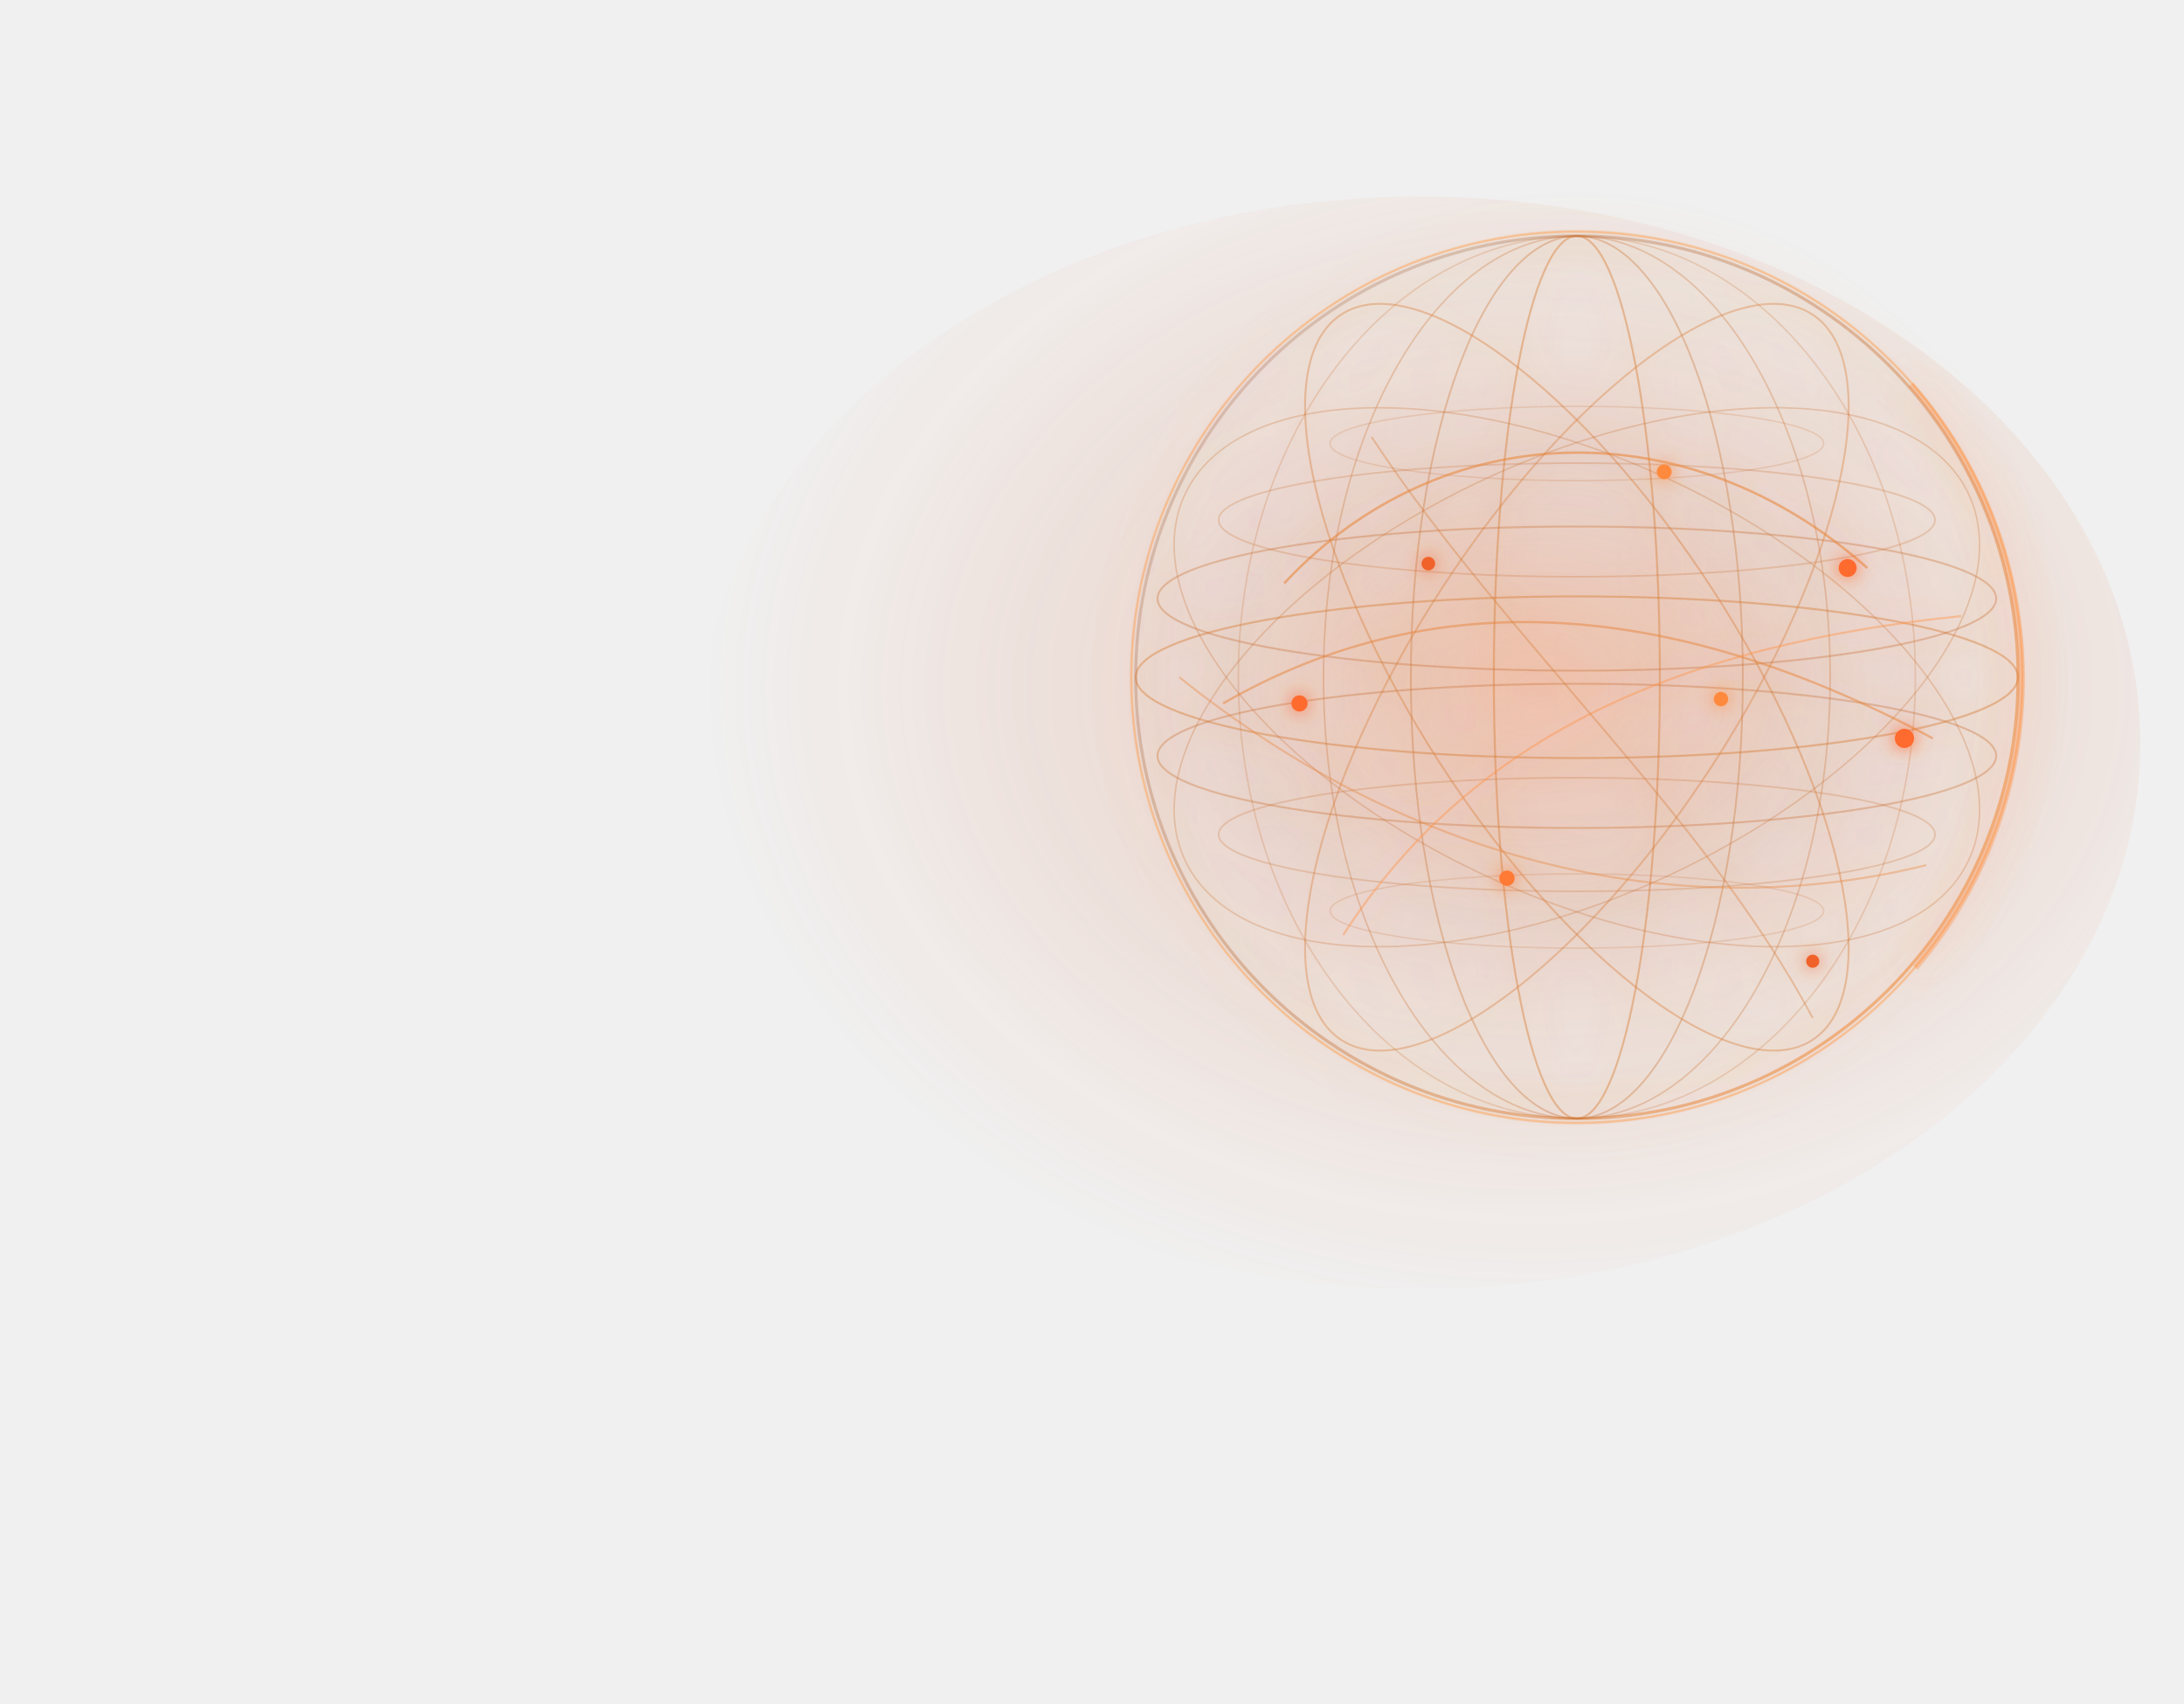
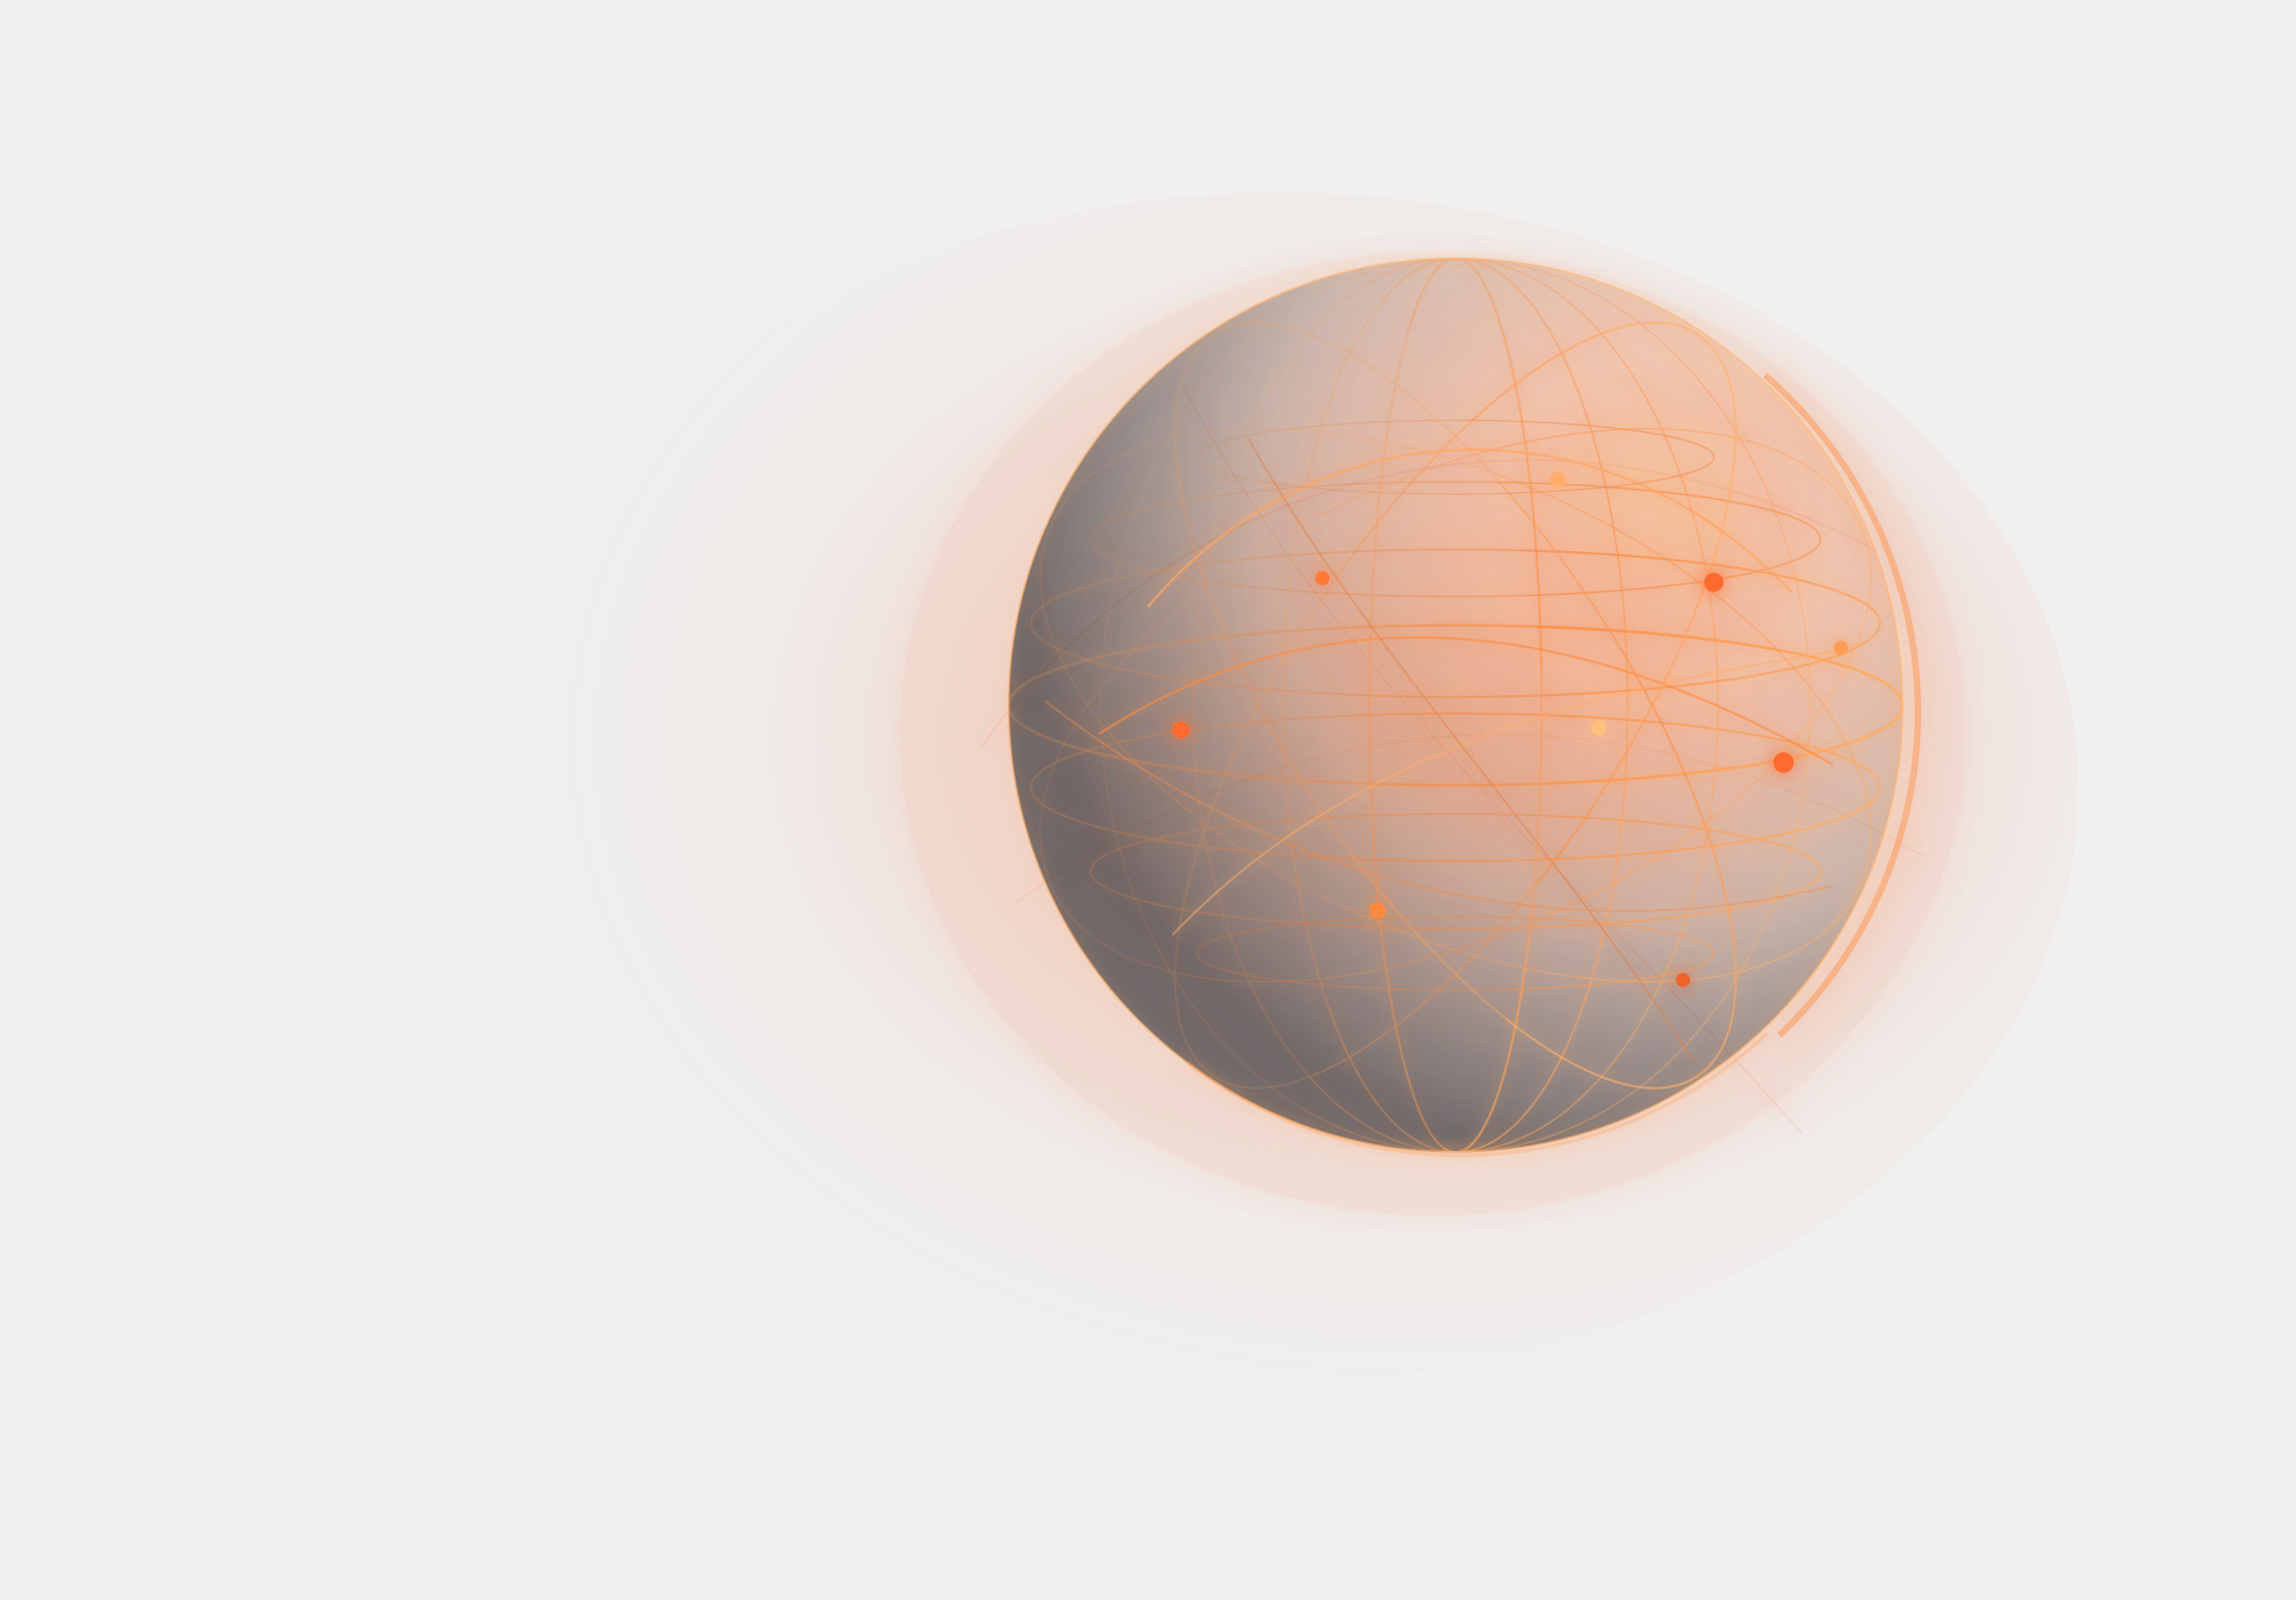
- <svg xmlns="http://www.w3.org/2000/svg" viewBox="-40 -90 1000 780" preserveAspectRatio="xMidYMid meet" role="img" aria-label="Orange wireframe globe">
+ <svg xmlns="http://www.w3.org/2000/svg" viewBox="-80 -90 1120 780" preserveAspectRatio="xMidYMid meet" role="img" aria-label="Three dimensional orange network globe">
  <defs>
-     <radialGradient id="ambient" cx="58%" cy="45%" r="58%">
-       <stop offset="0%" stop-color="#f0622a" stop-opacity="0.34" />
-       <stop offset="38%" stop-color="#c54b1f" stop-opacity="0.16" />
+     <radialGradient id="ambient" cx="59%" cy="46%" r="58%">
+       <stop offset="0%" stop-color="#ff7a35" stop-opacity="0.36" />
+       <stop offset="34%" stop-color="#f0622a" stop-opacity="0.18" />
+       <stop offset="72%" stop-color="#f0622a" stop-opacity="0.04" />
      <stop offset="100%" stop-color="#f0622a" stop-opacity="0" />
    </radialGradient>
-     <linearGradient id="line" x1="500" y1="170" x2="850" y2="430" gradientUnits="userSpaceOnUse">
-       <stop offset="0" stop-color="#8c4a24" stop-opacity="0.32" />
-       <stop offset="0.58" stop-color="#d57a32" stop-opacity="0.62" />
-       <stop offset="1" stop-color="#ff9b4a" stop-opacity="0.92" />
+     <radialGradient id="sphereFill" cx="73%" cy="30%" r="72%">
+       <stop offset="0%" stop-color="#f78a3b" stop-opacity="0.22" />
+       <stop offset="26%" stop-color="#d95f28" stop-opacity="0.10" />
+       <stop offset="62%" stop-color="#0b1723" stop-opacity="0.18" />
+       <stop offset="100%" stop-color="#020914" stop-opacity="0.56" />
+     </radialGradient>
+     <radialGradient id="sphereHighlight" cx="72%" cy="25%" r="56%">
+       <stop offset="0%" stop-color="#ffbc75" stop-opacity="0.26" />
+       <stop offset="36%" stop-color="#ff7a35" stop-opacity="0.12" />
+       <stop offset="100%" stop-color="#ff7a35" stop-opacity="0" />
+     </radialGradient>
+     <linearGradient id="frontLine" x1="500" y1="115" x2="880" y2="380" gradientUnits="userSpaceOnUse">
+       <stop offset="0" stop-color="#f2a260" stop-opacity="0.42" />
+       <stop offset="0.48" stop-color="#ff8b3d" stop-opacity="0.82" />
+       <stop offset="1" stop-color="#ffc17d" stop-opacity="0.96" />
    </linearGradient>
-     <filter id="soft-glow" x="-80%" y="-80%" width="260%" height="260%">
-       <feGaussianBlur stdDeviation="9" result="blur" />
+     <linearGradient id="backLine" x1="470" y1="100" x2="865" y2="370" gradientUnits="userSpaceOnUse">
+       <stop offset="0" stop-color="#8d4722" stop-opacity="0.10" />
+       <stop offset="0.55" stop-color="#b85a27" stop-opacity="0.28" />
+       <stop offset="1" stop-color="#f0622a" stop-opacity="0.42" />
+     </linearGradient>
+     <filter id="softGlow" x="-70%" y="-70%" width="240%" height="240%">
+       <feGaussianBlur stdDeviation="7" result="blur" />
      <feMerge>
        <feMergeNode in="blur" />
        <feMergeNode in="SourceGraphic" />
      </feMerge>
    </filter>
-     <filter id="node-glow" x="-220%" y="-220%" width="540%" height="540%">
-       <feGaussianBlur stdDeviation="4" result="blur" />
+     <filter id="rimGlow" x="-45%" y="-45%" width="190%" height="190%">
+       <feGaussianBlur stdDeviation="3.5" result="blur" />
      <feMerge>
        <feMergeNode in="blur" />
        <feMergeNode in="SourceGraphic" />
      </feMerge>
    </filter>
-     <clipPath id="globe-clip">
-       <circle cx="682" cy="220" r="205" />
+     <filter id="nodeGlow" x="-220%" y="-220%" width="540%" height="540%">
+       <feGaussianBlur stdDeviation="4.5" result="blur" />
+       <feMerge>
+         <feMergeNode in="blur" />
+         <feMergeNode in="SourceGraphic" />
+       </feMerge>
+     </filter>
+     <clipPath id="globeClip">
+       <circle cx="686" cy="218" r="218" />
    </clipPath>
+     <mask id="frontFade">
+       <rect x="420" y="-40" width="560" height="560" fill="white" />
+       <ellipse cx="585" cy="245" rx="145" ry="250" fill="black" opacity="0.34" />
+       <ellipse cx="540" cy="260" rx="95" ry="230" fill="black" opacity="0.30" />
+     </mask>
  </defs>
-   <rect width="900" height="620" fill="transparent" />
-   <ellipse cx="610" cy="250" rx="330" ry="250" fill="url(#ambient)" opacity="0.95" />
-   <g clip-path="url(#globe-clip)" filter="url(#soft-glow)">
-     <circle cx="682" cy="220" r="202" fill="none" stroke="url(#line)" stroke-width="1.4" opacity="0.72" />
-     <ellipse cx="682" cy="220" rx="202" ry="37" fill="none" stroke="#d77a32" stroke-width="0.95" opacity="0.42" />
-     <ellipse cx="682" cy="184" rx="192" ry="33" fill="none" stroke="#c87030" stroke-width="0.9" opacity="0.35" />
-     <ellipse cx="682" cy="256" rx="192" ry="33" fill="none" stroke="#c87030" stroke-width="0.9" opacity="0.35" />
-     <ellipse cx="682" cy="148" rx="164" ry="26" fill="none" stroke="#c87030" stroke-width="0.78" opacity="0.26" />
-     <ellipse cx="682" cy="292" rx="164" ry="26" fill="none" stroke="#c87030" stroke-width="0.78" opacity="0.26" />
-     <ellipse cx="682" cy="113" rx="113" ry="17" fill="none" stroke="#c87030" stroke-width="0.68" opacity="0.2" />
-     <ellipse cx="682" cy="327" rx="113" ry="17" fill="none" stroke="#c87030" stroke-width="0.68" opacity="0.2" />
-     <ellipse cx="682" cy="220" rx="38" ry="202" fill="none" stroke="#d77a32" stroke-width="0.92" opacity="0.42" />
-     <ellipse cx="682" cy="220" rx="76" ry="202" fill="none" stroke="#c87030" stroke-width="0.82" opacity="0.34" />
-     <ellipse cx="682" cy="220" rx="116" ry="202" fill="none" stroke="#c87030" stroke-width="0.75" opacity="0.3" />
-     <ellipse cx="682" cy="220" rx="155" ry="202" fill="none" stroke="#c87030" stroke-width="0.7" opacity="0.24" />
-     <ellipse cx="682" cy="220" rx="198" ry="74" transform="rotate(57 682 220)" fill="none" stroke="#d77a32" stroke-width="0.88" opacity="0.38" />
-     <ellipse cx="682" cy="220" rx="198" ry="74" transform="rotate(-57 682 220)" fill="none" stroke="#d77a32" stroke-width="0.88" opacity="0.36" />
-     <ellipse cx="682" cy="220" rx="198" ry="100" transform="rotate(25 682 220)" fill="none" stroke="#c87030" stroke-width="0.72" opacity="0.28" />
-     <ellipse cx="682" cy="220" rx="198" ry="100" transform="rotate(-25 682 220)" fill="none" stroke="#c87030" stroke-width="0.72" opacity="0.28" />
-     <path d="M548 177 C620 100 733 97 815 170" fill="none" stroke="#e8853a" stroke-width="1.12" opacity="0.56" />
-     <path d="M520 232 C612 179 720 181 845 248" fill="none" stroke="#e8853a" stroke-width="1.05" opacity="0.5" />
-     <path d="M575 338 C635 245 732 205 858 192" fill="none" stroke="#ff9448" stroke-width="0.98" opacity="0.44" />
-     <path d="M588 110 C650 204 740 282 790 376" fill="none" stroke="#d77a32" stroke-width="0.86" opacity="0.36" />
-     <path d="M500 220 C602 302 725 335 842 306" fill="none" stroke="#e8853a" stroke-width="0.95" opacity="0.38" />
-   </g>
-   <circle cx="682" cy="220" r="204" fill="none" stroke="#ff9b4a" stroke-width="1.05" opacity="0.46" filter="url(#soft-glow)" />
-   <path d="M835 86 A204 204 0 0 1 837 353" fill="none" stroke="#ff8a3d" stroke-width="2.8" opacity="0.36" filter="url(#soft-glow)" />
-   <g filter="url(#node-glow)">
-     <circle cx="806" cy="170" r="4.1" fill="#ff6b2e" />
-     <circle cx="722" cy="126" r="3.4" fill="#ff8a3d" />
-     <circle cx="614" cy="168" r="3.1" fill="#f0622a" />
-     <circle cx="555" cy="232" r="3.7" fill="#ff6b2e" />
-     <circle cx="748" cy="230" r="3.3" fill="#ff8a3d" />
-     <circle cx="832" cy="248" r="4.4" fill="#ff6b2e" />
-     <circle cx="650" cy="312" r="3.5" fill="#ff7a35" />
-     <circle cx="790" cy="350" r="3" fill="#f0622a" />
+   <rect x="-80" y="-90" width="1120" height="780" fill="transparent" />
+   <g transform="translate(-56 36)">
+     <ellipse cx="600" cy="258" rx="390" ry="290" fill="url(#ambient)" opacity="0.98" />
+     <ellipse cx="675" cy="232" rx="260" ry="235" fill="#f0622a" opacity="0.08" filter="url(#softGlow)" />
+     <g filter="url(#softGlow)" opacity="0.8">
+       <path d="M455 238 C545 110 720 52 890 142" fill="none" stroke="#f0622a" stroke-width="1.2" opacity="0.14" />
+       <path d="M472 314 C610 215 764 204 915 292" fill="none" stroke="#ff8a3d" stroke-width="1.1" opacity="0.16" />
+       <path d="M552 60 C626 202 742 298 855 427" fill="none" stroke="#f0622a" stroke-width="1" opacity="0.13" />
+     </g>
+     <circle cx="686" cy="218" r="218" fill="url(#sphereFill)" opacity="0.96" />
+     <circle cx="686" cy="218" r="217" fill="url(#sphereHighlight)" opacity="0.9" />
+     <g clip-path="url(#globeClip)">
+       <g opacity="0.50">
+         <ellipse cx="686" cy="218" rx="218" ry="39" fill="none" stroke="url(#backLine)" stroke-width="1.05" />
+         <ellipse cx="686" cy="178" rx="207" ry="36" fill="none" stroke="url(#backLine)" stroke-width="0.92" />
+         <ellipse cx="686" cy="258" rx="207" ry="36" fill="none" stroke="url(#backLine)" stroke-width="0.92" />
+         <ellipse cx="686" cy="137" rx="178" ry="28" fill="none" stroke="url(#backLine)" stroke-width="0.82" />
+         <ellipse cx="686" cy="299" rx="178" ry="28" fill="none" stroke="url(#backLine)" stroke-width="0.82" />
+         <ellipse cx="686" cy="97" rx="126" ry="18" fill="none" stroke="url(#backLine)" stroke-width="0.74" />
+         <ellipse cx="686" cy="339" rx="126" ry="18" fill="none" stroke="url(#backLine)" stroke-width="0.74" />
+       </g>
+       <g mask="url(#frontFade)" filter="url(#rimGlow)">
+         <ellipse cx="686" cy="218" rx="218" ry="39" fill="none" stroke="url(#frontLine)" stroke-width="1.45" opacity="0.86" />
+         <ellipse cx="686" cy="178" rx="207" ry="36" fill="none" stroke="url(#frontLine)" stroke-width="1.12" opacity="0.70" />
+         <ellipse cx="686" cy="258" rx="207" ry="36" fill="none" stroke="url(#frontLine)" stroke-width="1.12" opacity="0.70" />
+         <ellipse cx="686" cy="137" rx="178" ry="28" fill="none" stroke="url(#frontLine)" stroke-width="0.98" opacity="0.58" />
+         <ellipse cx="686" cy="299" rx="178" ry="28" fill="none" stroke="url(#frontLine)" stroke-width="0.98" opacity="0.58" />
+         <ellipse cx="686" cy="97" rx="126" ry="18" fill="none" stroke="url(#frontLine)" stroke-width="0.84" opacity="0.44" />
+         <ellipse cx="686" cy="339" rx="126" ry="18" fill="none" stroke="url(#frontLine)" stroke-width="0.84" opacity="0.44" />
+         <ellipse cx="686" cy="218" rx="42" ry="218" fill="none" stroke="url(#frontLine)" stroke-width="1.18" opacity="0.66" />
+         <ellipse cx="686" cy="218" rx="84" ry="218" fill="none" stroke="url(#frontLine)" stroke-width="1.04" opacity="0.56" />
+         <ellipse cx="686" cy="218" rx="128" ry="218" fill="none" stroke="url(#frontLine)" stroke-width="0.92" opacity="0.46" />
+         <ellipse cx="686" cy="218" rx="173" ry="218" fill="none" stroke="url(#frontLine)" stroke-width="0.84" opacity="0.36" />
+         <ellipse cx="686" cy="218" rx="216" ry="83" transform="rotate(57 686 218)" fill="none" stroke="url(#frontLine)" stroke-width="1.08" opacity="0.66" />
+         <ellipse cx="686" cy="218" rx="216" ry="83" transform="rotate(-57 686 218)" fill="none" stroke="url(#frontLine)" stroke-width="1.08" opacity="0.62" />
+         <ellipse cx="686" cy="218" rx="216" ry="112" transform="rotate(24 686 218)" fill="none" stroke="url(#frontLine)" stroke-width="0.88" opacity="0.48" />
+         <ellipse cx="686" cy="218" rx="216" ry="112" transform="rotate(-24 686 218)" fill="none" stroke="url(#frontLine)" stroke-width="0.88" opacity="0.48" />
+       </g>
+       <g filter="url(#rimGlow)">
+         <path d="M536 170 C618 72 759 66 850 163" fill="none" stroke="#ffa562" stroke-width="1.2" opacity="0.68" />
+         <path d="M512 232 C614 166 734 168 870 247" fill="none" stroke="#ff8b3d" stroke-width="1.16" opacity="0.60" />
+         <path d="M548 330 C628 246 738 212 876 191" fill="none" stroke="#ffad6b" stroke-width="1.02" opacity="0.50" />
+         <path d="M585 88 C647 198 742 294 802 392" fill="none" stroke="#e47a34" stroke-width="0.96" opacity="0.42" />
+         <path d="M486 216 C596 302 732 340 870 306" fill="none" stroke="#f58b42" stroke-width="0.94" opacity="0.42" />
+       </g>
+     </g>
+     <circle cx="686" cy="218" r="218" fill="none" stroke="#ffb36e" stroke-width="1.15" opacity="0.58" filter="url(#rimGlow)" />
+     <path d="M837 57 A218 218 0 0 1 844 379" fill="none" stroke="#ff8a3d" stroke-width="3.2" opacity="0.48" filter="url(#softGlow)" />
+     <path d="M555 392 A218 218 0 0 0 838 378" fill="none" stroke="#ff9d55" stroke-width="1.7" opacity="0.32" filter="url(#rimGlow)" />
+     <g filter="url(#nodeGlow)">
+       <circle cx="812" cy="158" r="4.7" fill="#ff6b2e" />
+       <circle cx="736" cy="108" r="3.8" fill="#ffad6b" />
+       <circle cx="621" cy="156" r="3.5" fill="#ff7a35" />
+       <circle cx="552" cy="230" r="4.2" fill="#ff6b2e" />
+       <circle cx="756" cy="229" r="3.8" fill="#ffc17d" />
+       <circle cx="846" cy="246" r="5.0" fill="#ff6b2e" />
+       <circle cx="648" cy="318" r="3.9" fill="#ff8a3d" />
+       <circle cx="797" cy="352" r="3.4" fill="#f0622a" />
+       <circle cx="874" cy="190" r="3.5" fill="#ff9d55" />
+     </g>
  </g>
</svg>
